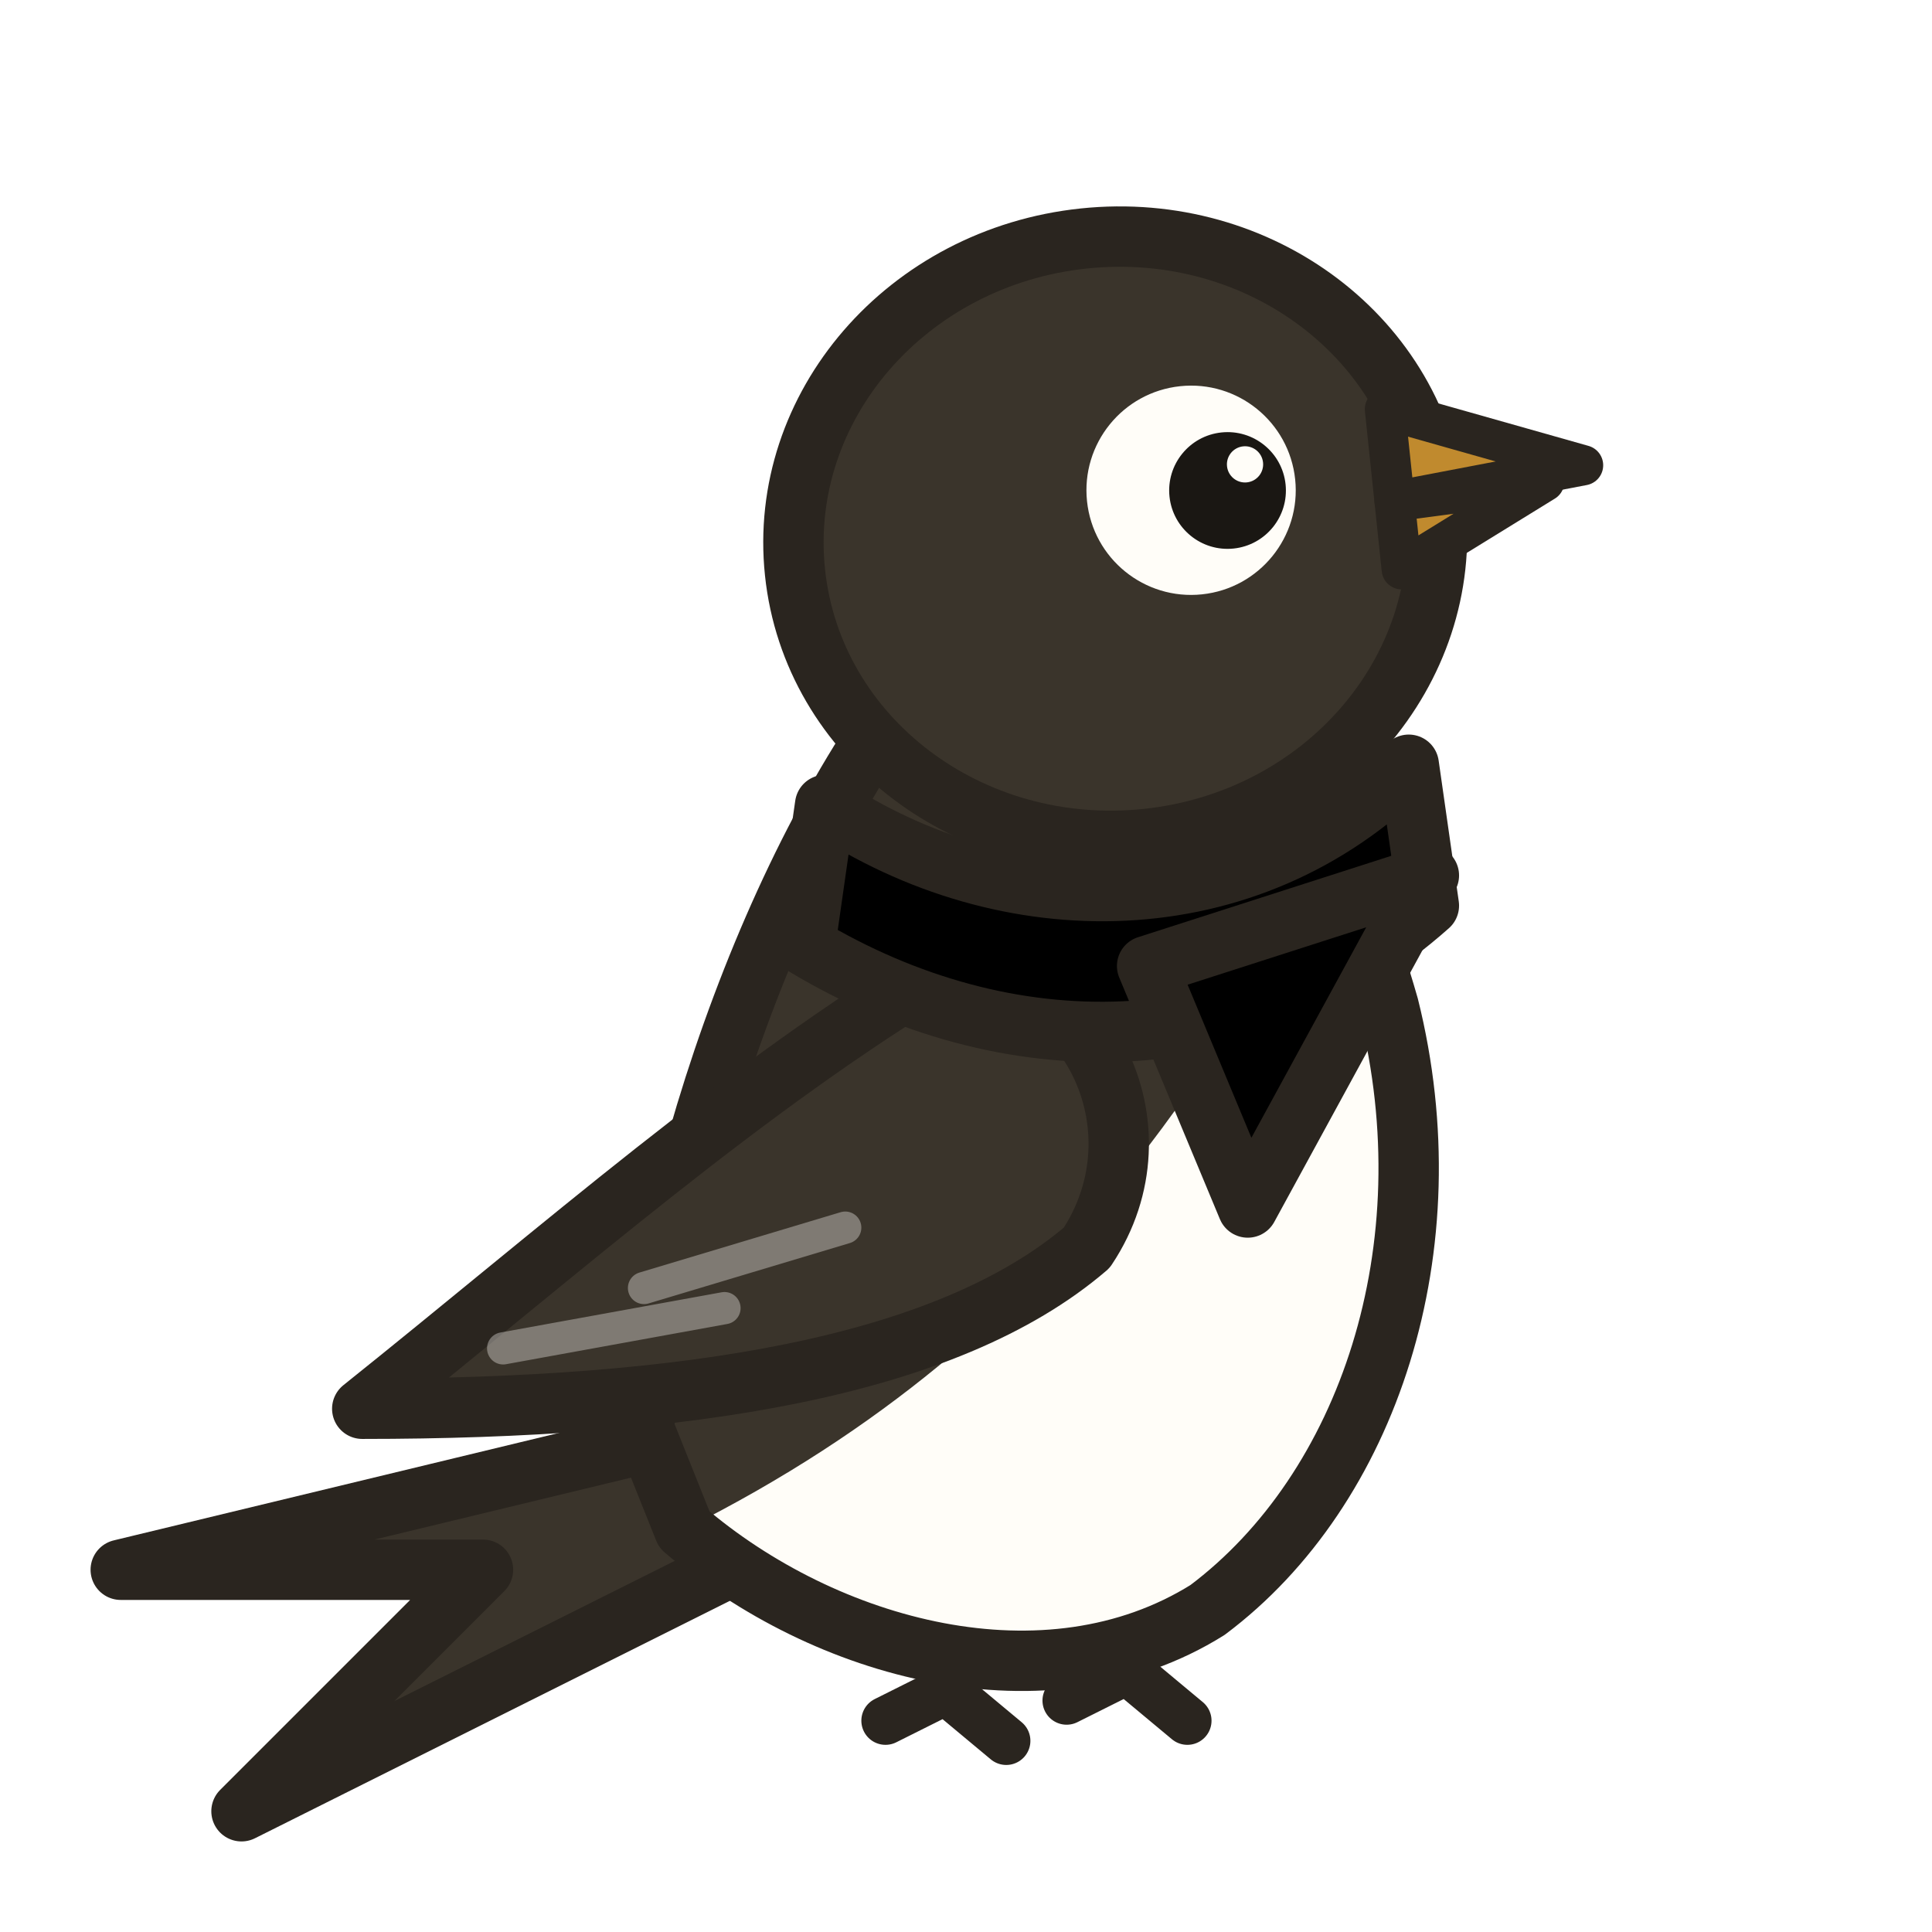
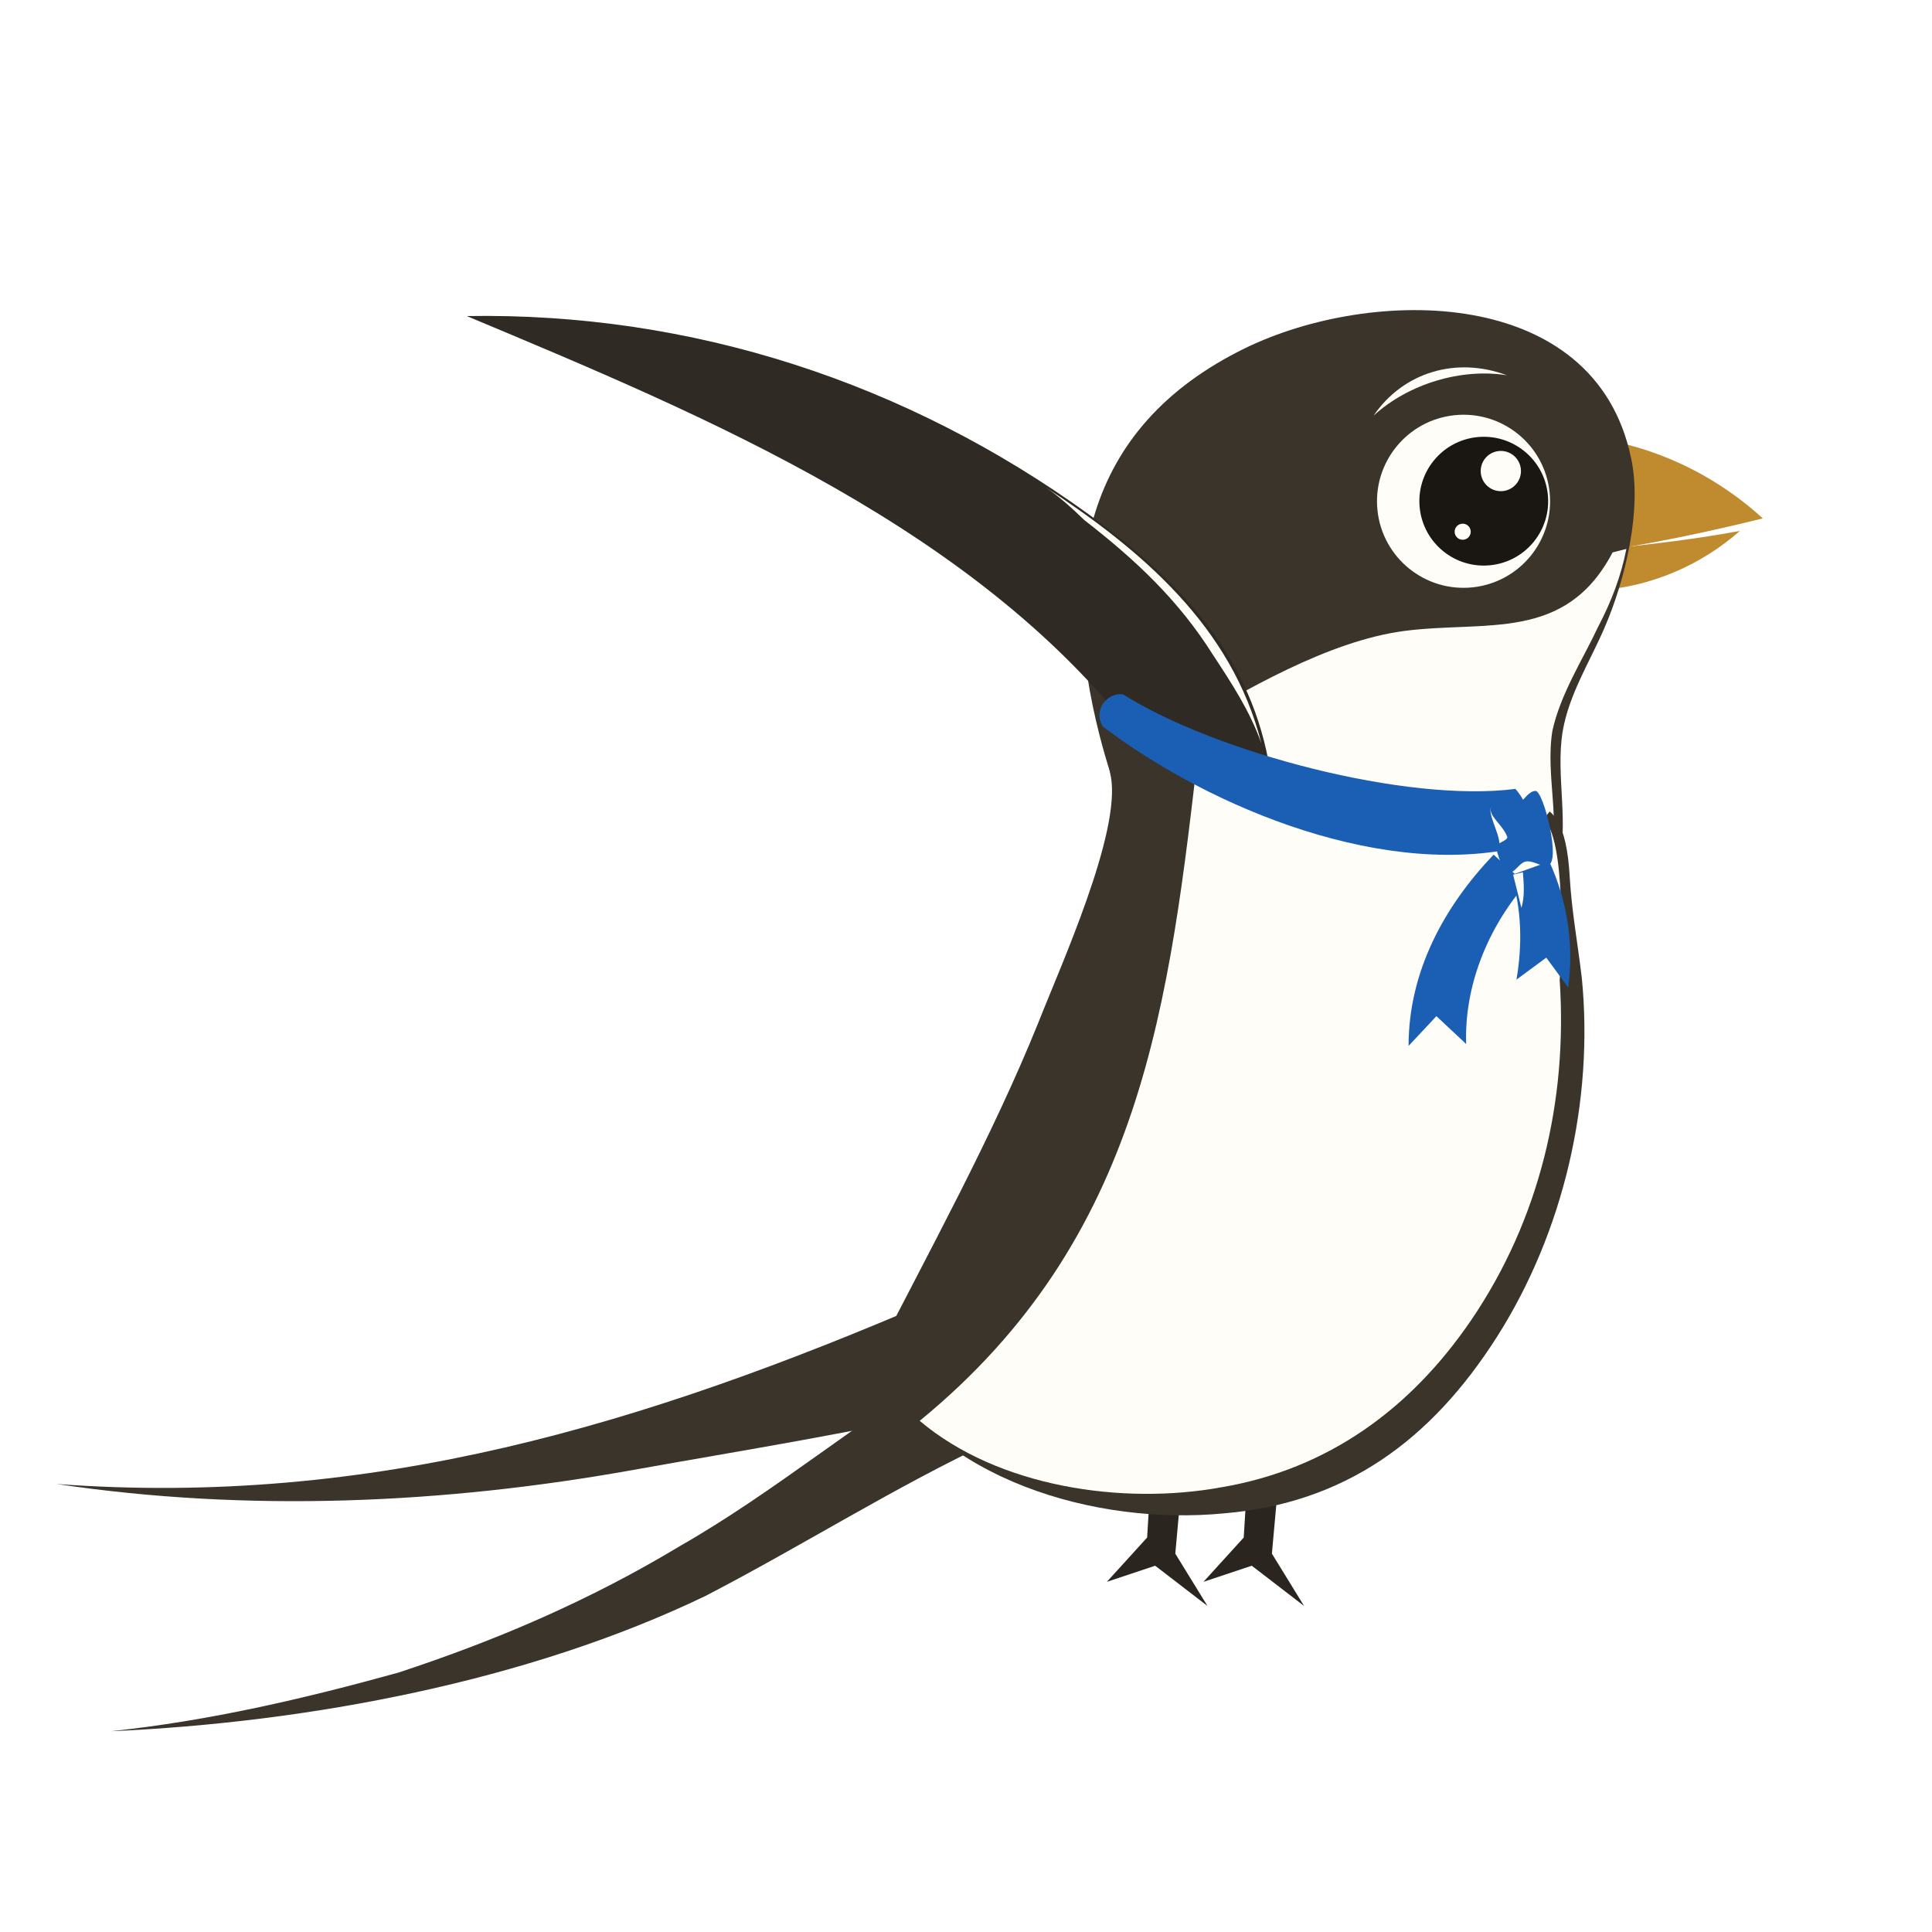
- <svg xmlns="http://www.w3.org/2000/svg" viewBox="0 0 96 96" class="plumio plumio--sautille" fill="none" stroke="#2a251f" stroke-width="3" stroke-linecap="round" stroke-linejoin="round" aria-hidden="true" focusable="false">
+ <svg xmlns="http://www.w3.org/2000/svg" viewBox="0 0 96 96" class="plumio plumio--sautille" color="#1a5fb4" aria-hidden="true">
  <g class="plumio-pas">
    <g class="plumio-pose">
-       <g class="p-patte plumio-pattes" stroke-width="2.4">
-         <g class="plumio-patte-arriere">
-           <path d="M49 80L47 84M44 85.5L47 84L50 86.5" />
+       <g transform="translate(0 -6)">
+         <g class="plumio-pattes p-trait" fill="#2a251f">
+           <g class="plumio-patte-arriere">
+             <path d="M57.7 71l1.8 0-1.1 12.2 1.6 2.6-2.6-2-2.4.8 2-2.2z" />
+           </g>
+           <g class="plumio-patte-avant">
+             <path d="M62.5 71l1.8 0-1.1 12.2 1.6 2.6-2.6-2-2.4.8 2-2.2z" />
+           </g>
        </g>
-         <g class="plumio-patte-avant">
-           <path d="M58 79L56 83M53 84.5L56 83L59 85.5" />
-         </g>
-       </g>
-       <g class="plumio-souffle">
-         <g class="plumio-queue">
-           <path class="p-dos" fill="#3a342b" d="M35 71L6 78L24 78L12 90L38 77Z" />
-         </g>
-         <g class="plumio-corps">
-           <path class="p-plein p-dos" fill="#3a342b" stroke="none" d="M47 32C39 41 33 58 32 71L34 76C41 82 52 85 60 80C68 74 72 62 69 50C67 43 64 37 60 33Z" />
-           <path class="p-plein p-ventre" fill="#fffdf8" stroke="none" d="M34 76C41 82 52 85 60 80C68 74 72 62 69 50C68 47 67 45 66 44C60 52 54 66 34 76Z" />
-           <path class="p-vide" fill="none" d="M47 32C39 41 33 58 32 71L34 76C41 82 52 85 60 80C68 74 72 62 69 50C67 43 64 37 60 33Z" />
-         </g>
-         <g class="plumio-aile">
-           <path class="p-dos" fill="#3a342b" d="M47 48C54 48 58 56 54 62C47 68 34 70 18 70C28 62 37 54 47 48Z" />
-           <path class="p-vide p-ligne" stroke="#fffdf8" stroke-width="1.6" stroke-opacity=".35" fill="none" d="M32 64L42 61M25 67L36 65" />
-         </g>
-         <g class="plumio-tete">
-           <g class="plumio-tete-regard">
-             <g class="plumio-tete-pose" transform="rotate(-6 54 42)">
-               <ellipse class="p-dos" fill="#3a342b" cx="57" cy="27" rx="16" ry="15" />
-               <g class="plumio-oeil">
-                 <circle class="p-plein p-ventre" fill="#fffdf8" stroke="none" cx="61" cy="25" r="5.2" />
-                 <g class="plumio-pupille">
-                   <circle class="p-plein p-vis" fill="#1a1713" stroke="none" cx="62.8" cy="25.2" r="2.9" />
-                   <circle class="p-plein p-ventre" fill="#fffdf8" stroke="none" cx="63.8" cy="24" r=".9" />
-                 </g>
-                 <g class="plumio-paupiere">
-                   <circle class="p-plein p-dos" fill="#3a342b" stroke="none" transform="translate(0 19.4) scale(1 0) translate(0 -19.4)" cx="61" cy="25" r="5.7" />
-                 </g>
-               </g>
-               <g class="plumio-bec">
-                 <path class="p-fin p-or" fill="#c08a2e" stroke-width="2" d="M71 22L80.5 25.8L71 26.6Z" />
-                 <g class="plumio-bec-bas">
-                   <path class="p-fin p-or" fill="#c08a2e" stroke-width="2" d="M71 26.6L78.5 26.4L71 30Z" />
+         <g class="plumio-buste">
+           <g class="plumio-souffle p-dos" fill="#3a342b">
+             <g class="plumio-queue">
+               <g class="plumio-queue-vie">
+                 <g transform="rotate(-6 46 75.5)">
+                   <g class="plumio-filet-haut">
+                     <path d="M52.2 70.5l.8 3.4c-1.6.7-3.3 1.6-5 2.2-5.5.7-11.3 1-16.8 1.4-9.6.7-19.3.1-28.6-2.3 15.5 2.8 29.4.1 44.2-4.5 1.8-.2 3.6-.1 5.4-.2z" />
+                   </g>
+                   <g class="plumio-filet-bas">
+                     <path d="M53 72.8l.8 2.8c-1.6.7-3 1.5-4.6 2.3-5.2 1.8-10 4.2-15.1 6.2-9.2 3.3-20.3 4.2-30.1 3.6 4.9 0 9.7-.6 14.5-1.4 5.1-1.1 9.9-2.6 14.6-4.8 5-2.2 9.5-5.3 14.5-7.6 1.7-.5 3.7-.8 5.4-1.1z" />
+                   </g>
+                   <g class="plumio-petit-filets" opacity="0">
+                     <path d="M48 72.4l-36 2.4-2.6 1.5 2.8 1.2 36.4-1.6zm.4 4.2-35 9.4-2.2 2 3 .3 35-7.2z" />
+                   </g>
                </g>
              </g>
            </g>
-           </g>
-         </g>
-         <g class="plumio-foulard">
-           <path fill="currentColor" d="M41 40C50 46 62 46 70 38L71 45C62 53 50 53 40 47Z" />
-           <g class="plumio-pan">
-             <path fill="currentColor" d="M57 48L71 43.5L62 60Z" />
+             <g class="plumio-tete">
+               <g class="plumio-tete-vie">
+                 <g class="plumio-tete-regard">
+                   <g transform="rotate(-6 64 45.5)">
+                     <g class="plumio-bec p-or" fill="#c08a2e">
+                       <g class="plumio-bec-bas">
+                         <path d="M80.2 35c2.5 0 5 0 7.5-.2-2.1 1.5-4.7 2.3-7.3 2.2z" />
+                       </g>
+                       <path d="M79.8 29.2c3.5.6 6.7 2.4 9.1 5.1-2.9.4-5.8.7-8.7.8z" />
+                     </g>
+                     <path d="M55 41.6c-1.2-8.2.7-15.3 9.2-18.4 6.6-2.4 17.6-1.3 18.5 7.4 .3 2.6-.9 6-2.2 8.3-.9 1.6-2.1 3.1-2.6 4.9-.6 2.2-.1 4.7-1 6.8-2.3 5.1-10.2 4.9-14.4 2.8-5.1-2.5-6.7-6.5-7.5-11.8z" />
+                     <path class="p-ventre" fill="#fffdf8" d="M81.3 35.2l.7-.1c-.4 1.3-1 2.5-1.8 3.7-.9 1.5-2.2 3.1-2.8 4.9-.6 2.2 0 4.6-.9 6.7l-.1 1.6c-2.4 2-5.7 2.3-8.4.8s-3.8-4-5.4-6.4c-1.1-1.7-2.3-3.2-3.7-4.7 3.5-1.6 7.9-3.6 11.7-3.7 4.1-.1 7.9 1.4 10.7-2.8z" />
+                     <g class="plumio-sourcil p-ventre" fill="#fffdf8">
+                       <path d="M70.2 27.2c1.7-2 4.4-2.5 6.8-1.3-2.2-.6-4.9-.1-6.8 1.3z" />
+                     </g>
+                     <g class="plumio-oeil p-ventre" fill="#fffdf8">
+                       <circle cx="74.2" cy="31.9" r="4.3" />
+                       <g class="plumio-pupille">
+                         <circle class="p-vis" fill="#1a1713" cx="75.2" cy="32" r="3.2" />
+                         <circle cx="76.2" cy="30.6" r="1" />
+                         <circle cx="74" cy="33.4" r=".4" />
+                       </g>
+                       <g class="plumio-paupiere" opacity="0">
+                         <circle class="p-dos" fill="#3a342b" cx="74.2" cy="31.9" r="4.8" />
+                         <path d="M70 33.5c2.4-4.2 5.8-4.3 8.4-.2-2.6-2.4-5.9-2.4-8.4.2z" />
+                       </g>
+                     </g>
+                   </g>
+                 </g>
+               </g>
+             </g>
+             <path d="M43.4 73.6c2.8-5.5 5.9-11.1 8.2-16.8 1.1-2.8 4.1-9.4 3.6-12.2-.3-1.5-1.2-5.7 2-4.3 1.4.6 1.8 2.2 2.8 3.3 1.3 1.3 9.7 3.8 11.6 3.4 3.6-.7 6.1-2.9 6.4 2.6 .1 1.7.4 3.3.6 5 .6 6.1-.9 12.6-4.2 17.8s-7.6 8.3-13.6 8.8c-6.3.6-14.2-1.6-17.4-7.6z" />
+             <path class="p-ventre" fill="#fffdf8" d="M45.7 76.6c11.1-9.1 12.4-20.7 13.9-33.8 1.6 2.3 4 2.2 6.5 2.9 1.8.5 3.6 1.5 5.5 1.1s4-1.8 5.5-.6l-.4.5c1.1 1 .9 6.5.8 8 .4 6-1 11.9-4.4 16.9-3 4.4-7.1 7.4-12.4 8.3-4.9.9-11.1 0-15-3.3z" />
+             <g class="plumio-aile p-aile" fill="#2f2a23">
+               <g class="plumio-aile-vie">
+                 <g transform="rotate(-16 60 43.4)">
+                   <g class="plumio-aile-pliee" opacity="0">
+                     <path d="M60.5 44c3.4-.6 6.5 2 7.1 5.6 .5 3.2-1.1 6.2-3 8.8-10.8 15.5-28.6 20.4-46.6 21.8 8.3-2.2 16.2-5.8 23.4-10.6 4.9-3.3 9.4-7.3 11.4-12.8 1.8-5.2 2.3-11.9 7.7-12.8z" />
+                     <path class="p-reserve" fill="#fffdf8" d="M60.5 44.1c-5.3 1.5-5.2 7.7-7 13-3.8 11-19 17.9-29.3 21.3 6.1-2.2 11.9-5.1 17.3-8.7 4.8-3.3 9.5-7.3 11.4-12.9 1.9-5.2 2.2-11.8 7.6-12.7z" />
+                     <path class="p-reserve" fill="#fffdf8" d="M57.6 61.4c-2.6 1.8-5.8 4.6-8 7 1.8-2.8 5-5.6 8-7z" />
+                   </g>
+                   <g class="plumio-aile-levee">
+                     <path d="M57 42.2c-4.7-12.5-16.3-21.7-26.4-29.8 10.8 2.9 20.1 9.2 27 18 3.3 4.2 5.7 8.7 5.2 14.2z" />
+                     <path class="p-reserve" fill="#fffdf8" d="M62.7 43.7c-.1-1.7-.6-3.3-1.1-4.9-.9-3.1-2.4-5.6-4.3-8.2-.4-.7-.9-1.5-1.4-2.1 3.7 4.3 7 9.2 6.8 15.2z" />
+                   </g>
+                   <g class="plumio-aile-ouverte" opacity="0">
+                     <path d="M57 42.2c-3.4-14.2-7.3-26.9-16.6-38.6 14.1 6.7 27.2 24.8 22.4 41z" />
+                     <path class="p-reserve" fill="#fffdf8" d="M62.9 43.7c1-6 0-12.7-2.2-18.4l-.3-1.2c2.9 6.3 4.3 12.8 2.5 19.6z" />
+                   </g>
+                   <g class="plumio-aile-pointe" opacity="0">
+                     <path d="M66.4 45.4c9.8 2.1 19.2-2.1 28-6-4.1 2.9-9.2 5.5-13.8 7.6-5 2.2-9.1.9-14.2-.3z" />
+                   </g>
+                 </g>
+               </g>
+             </g>
+             <g class="plumio-foulard" fill="currentColor">
+               <g class="plumio-foulard-vie">
+                 <g class="plumio-pan">
+                   <g class="plumio-pan-vie">
+                     <g transform="rotate(-14 75.6 47.4)">
+                       <path d="M74 48.1l1.2 1.8c-2.4 1.7-4.2 4.2-4.8 7l-1.1-1.7-1.7 1.1c.9-3.6 3.4-6.3 6.4-8.2zm.6 1.2l2-.2c.4 2.1.2 4.3-.6 6.3l-.7-1.7-1.7.7c.7-1.6 1.1-3.3 1-5.1z" />
+                       <path class="p-reserve" fill="#fffdf8" d="M75.2 49.3c-.1.6-.2 1.2-.5 1.7l0-1.7z" />
+                     </g>
+                   </g>
+                 </g>
+                 <path d="M55.8 40.5c4.6 2.9 14.1 5.4 19.5 4.7 .7.8.9 1.8.6 2.8-6.9 1.8-15.7-1.8-21.1-5.9-.5-.8.2-1.7 1-1.6zm19.1 8.9c-.4-.1-1.2-3.4-.6-3.6 .3-.1.7.2 1 .2s.6-.7 1-.7 1.3 3.6.6 3.7c-.3.1-.6-.2-1-.2s-.6.6-1 .6z" />
+                 <path class="p-reserve" fill="#fffdf8" d="M74.5 47.9c0-.5-.6-1.5-.4-1.8-.2.4.6.9.8 1.5 0 .1-.2.2-.4.3z" />
+               </g>
+             </g>
          </g>
        </g>
      </g>
    </g>
  </g>
</svg>
